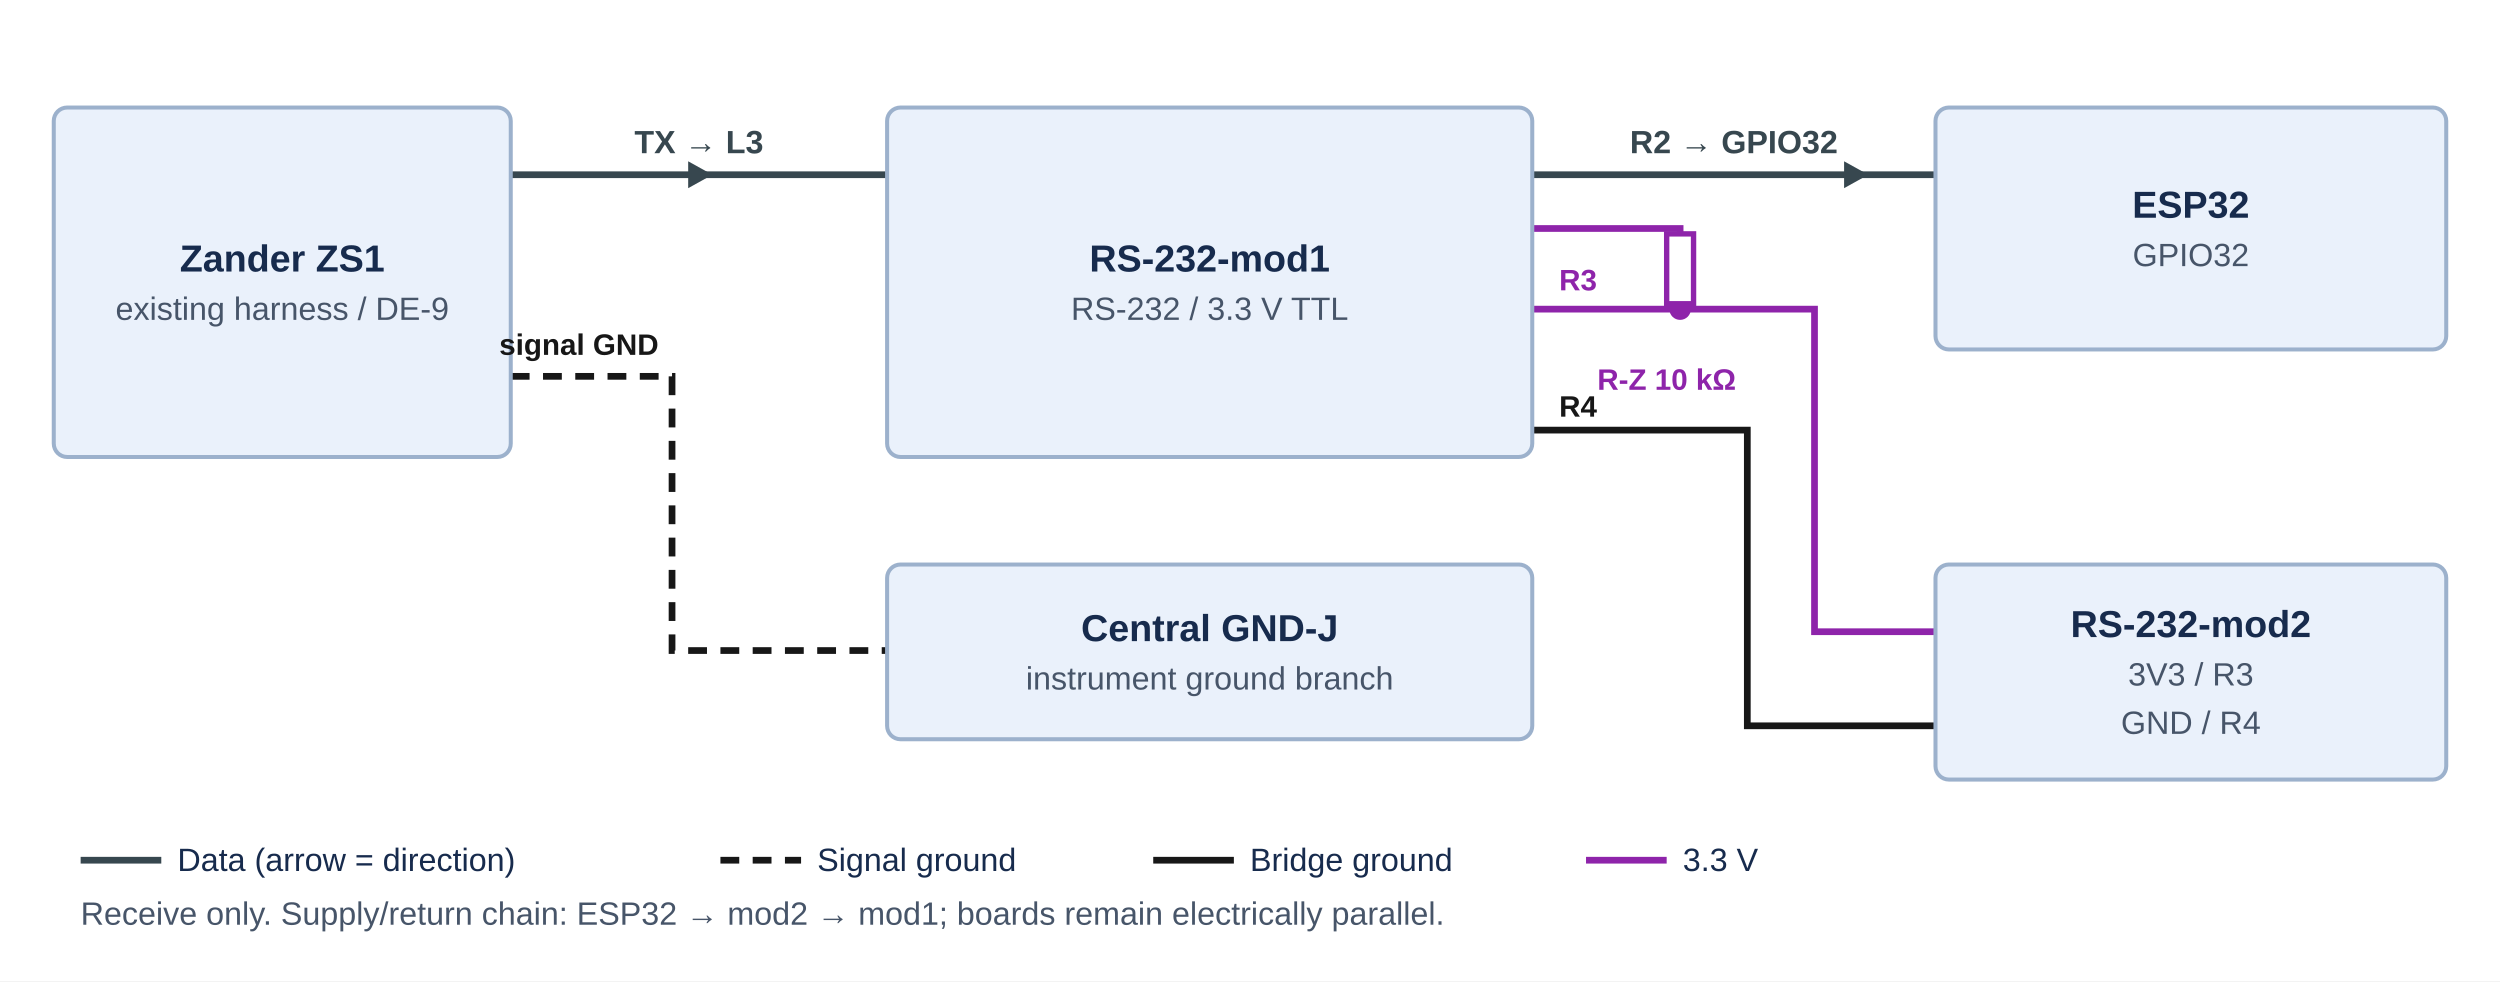
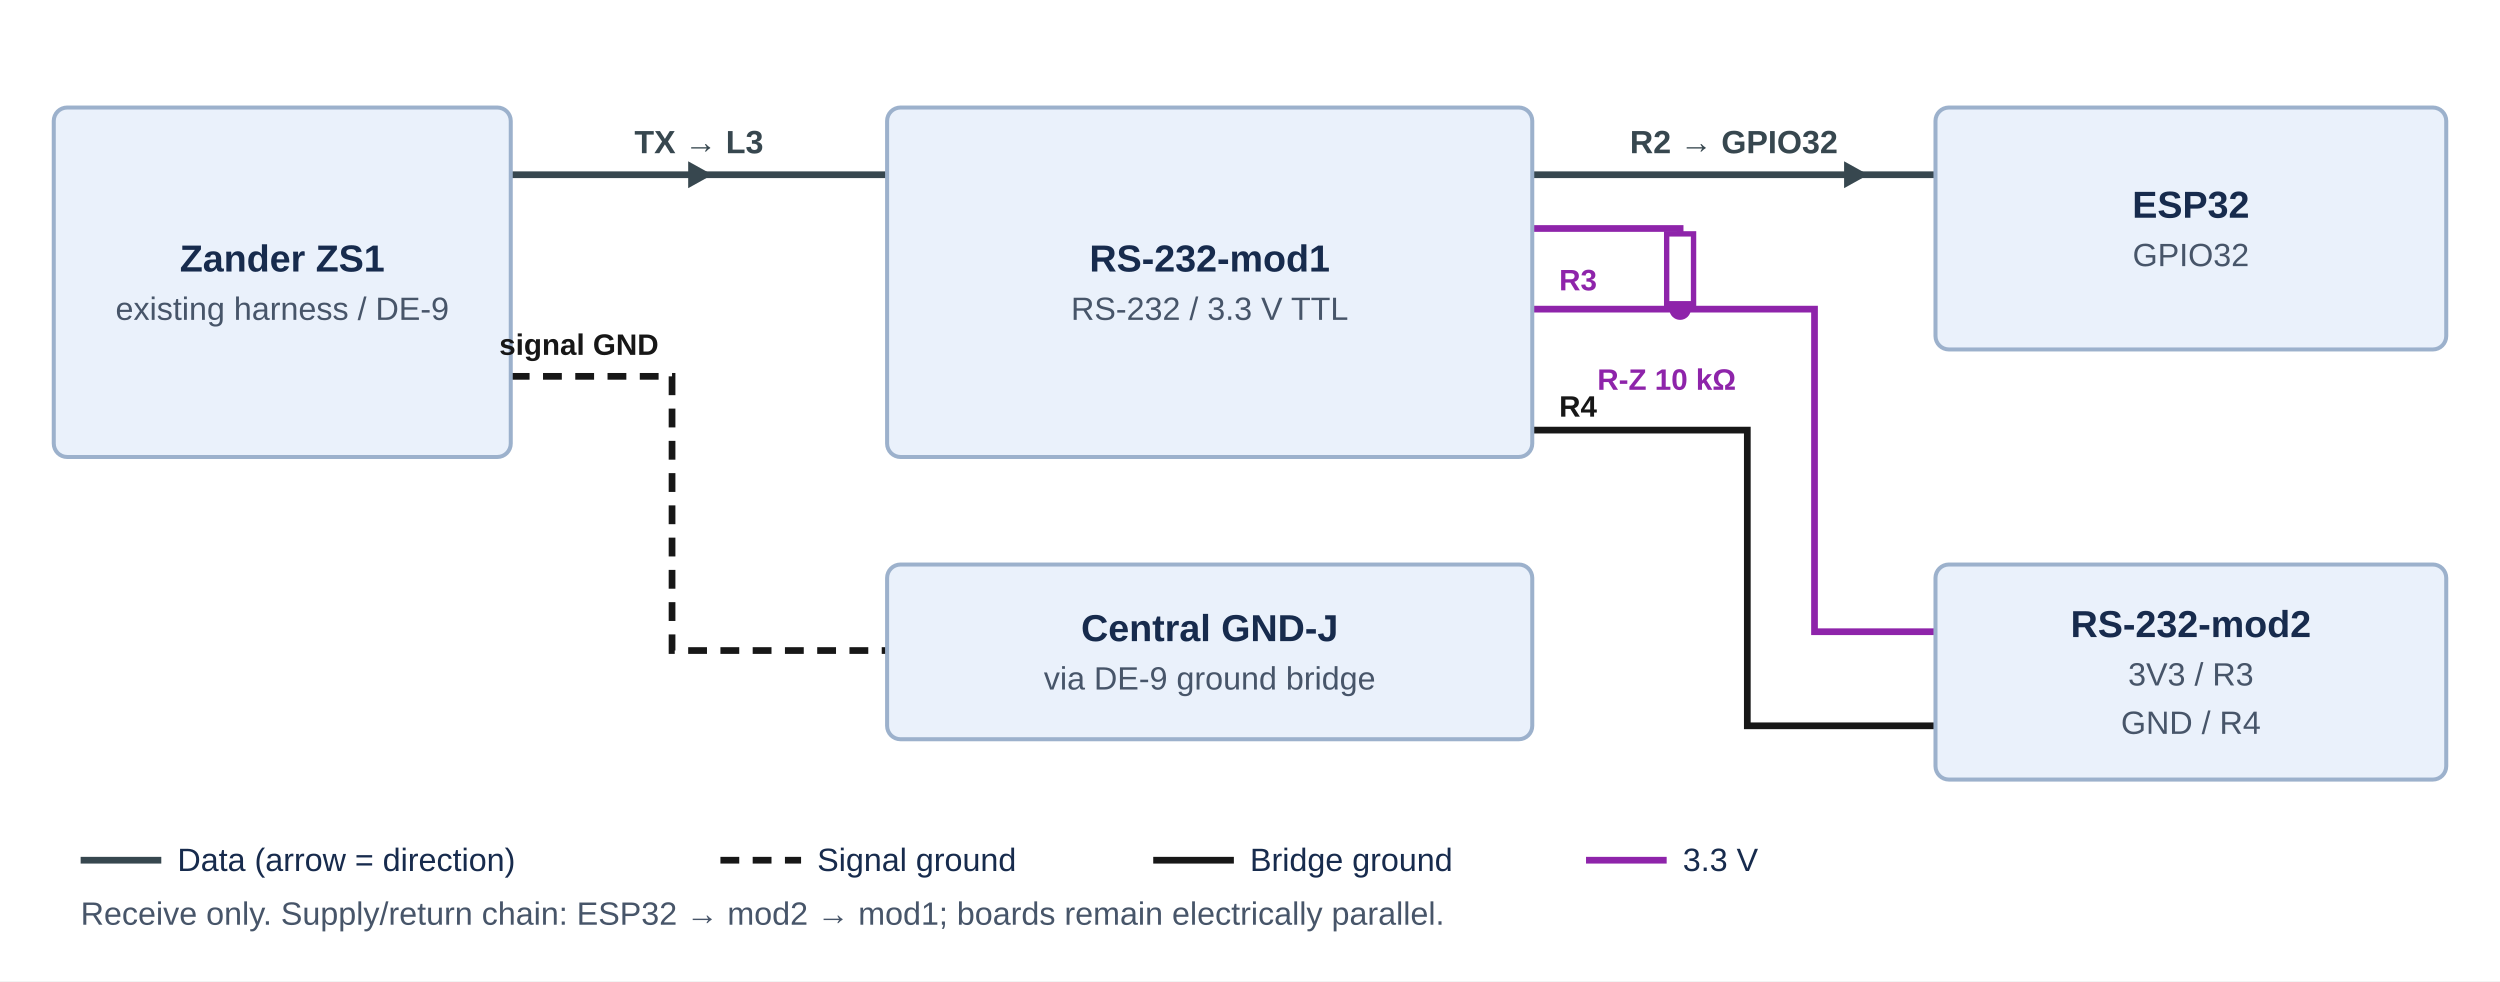
<svg xmlns="http://www.w3.org/2000/svg" width="930" height="365" viewBox="0 0 930 365" role="img" aria-labelledby="title desc">
  <rect width="930" height="365" fill="white" />
  <g font-family="Arial,sans-serif">
    <path d="M190 65 L330 65" stroke="#37474f" stroke-width="2.5" fill="none" />
    <path d="M570 65 L720 65" stroke="#37474f" stroke-width="2.5" fill="none" />
    <path d="M190 140 L250 140 L250 242 L330 242" stroke="#171717" stroke-width="2.5" fill="none" stroke-dasharray="7 5" />
    <path d="M720 235 L675 235 L675 115 L570 115" stroke="#8e24aa" stroke-width="2.5" fill="none" />
    <path d="M570 85 L625 85 L625 115" stroke="#8e24aa" stroke-width="2.5" fill="none" />
    <path d="M720 270 L650 270 L650 160 L570 160" stroke="#171717" stroke-width="2.5" fill="none" />
    <path d="M30 320 H60" stroke="#37474f" stroke-width="2.5" />
    <path d="M268 320 H298" stroke="#171717" stroke-width="2.5" stroke-dasharray="7 5" />
    <path d="M429 320 H459" stroke="#171717" stroke-width="2.5" />
    <path d="M590 320 H620" stroke="#8e24aa" stroke-width="2.5" />
    <polygon points="256,60 256,70 265,65" fill="#37474f" />
    <polygon points="686,60 686,70 695,65" fill="#37474f" />
    <circle cx="625" cy="115" r="4" fill="#8e24aa" />
    <rect x="20" y="40" width="170" height="130" rx="5" fill="#eaf1fb" stroke="#9cb1cc" stroke-width="1.5" />
    <rect x="330" y="40" width="240" height="130" rx="5" fill="#eaf1fb" stroke="#9cb1cc" stroke-width="1.5" />
    <rect x="720" y="40" width="190" height="90" rx="5" fill="#eaf1fb" stroke="#9cb1cc" stroke-width="1.5" />
    <rect x="330" y="210" width="240" height="65" rx="5" fill="#eaf1fb" stroke="#9cb1cc" stroke-width="1.5" />
    <rect x="720" y="210" width="190" height="80" rx="5" fill="#eaf1fb" stroke="#9cb1cc" stroke-width="1.5" />
    <rect x="620.0" y="87.0" width="10" height="26" fill="white" stroke="#8e24aa" stroke-width="2" />
    <text x="105.0" y="101.0" font-size="14" fill="#172b4d" text-anchor="middle" font-weight="700">Zander ZS1</text>
    <text x="105.0" y="119.0" font-size="12" fill="#475569" text-anchor="middle">existing harness / DE-9</text>
    <text x="450.0" y="101.0" font-size="14" fill="#172b4d" text-anchor="middle" font-weight="700">RS-232-mod1</text>
    <text x="450.0" y="119.0" font-size="12" fill="#475569" text-anchor="middle">RS-232 / 3.3 V TTL</text>
    <text x="815.0" y="81.0" font-size="14" fill="#172b4d" text-anchor="middle" font-weight="700">ESP32</text>
    <text x="815.0" y="99.0" font-size="12" fill="#475569" text-anchor="middle">GPIO32</text>
    <text x="260" y="57" font-size="12" fill="#37474f" text-anchor="middle" font-weight="700">TX → L3</text>
    <text x="645" y="57" font-size="12" fill="#37474f" text-anchor="middle" font-weight="700">R2 → GPIO32</text>
    <text x="450.0" y="238.5" font-size="14" fill="#172b4d" text-anchor="middle" font-weight="700">Central GND-J</text>
-     <text x="450.0" y="256.5" font-size="12" fill="#475569" text-anchor="middle">instrument ground branch</text>
+     <text x="450.0" y="256.5" font-size="12" fill="#475569" text-anchor="middle">via DE-9 ground bridge</text>
    <text x="245" y="132" font-size="11" fill="#171717" text-anchor="end" font-weight="700">signal GND</text>
    <text x="815.0" y="237.0" font-size="14" fill="#172b4d" text-anchor="middle" font-weight="700">RS-232-mod2</text>
    <text x="815.0" y="255.0" font-size="12" fill="#475569" text-anchor="middle">3V3 / R3</text>
    <text x="815.0" y="273.0" font-size="12" fill="#475569" text-anchor="middle">GND / R4</text>
    <text x="580" y="108" font-size="11" fill="#8e24aa" text-anchor="start" font-weight="700">R3</text>
    <text x="620" y="145" font-size="11" fill="#8e24aa" text-anchor="middle" font-weight="700">R-Z 10 kΩ</text>
    <text x="580" y="155" font-size="11" fill="#171717" text-anchor="start" font-weight="700">R4</text>
    <text x="66" y="324" font-size="12" fill="#172b4d" text-anchor="start">Data (arrow = direction)</text>
    <text x="304" y="324" font-size="12" fill="#172b4d" text-anchor="start">Signal ground</text>
    <text x="465" y="324" font-size="12" fill="#172b4d" text-anchor="start">Bridge ground</text>
    <text x="626" y="324" font-size="12" fill="#172b4d" text-anchor="start">3.3 V</text>
    <text x="30" y="344" font-size="12" fill="#475569" text-anchor="start">Receive only. Supply/return chain: ESP32 → mod2 → mod1; boards remain electrically parallel.</text>
  </g>
</svg>
